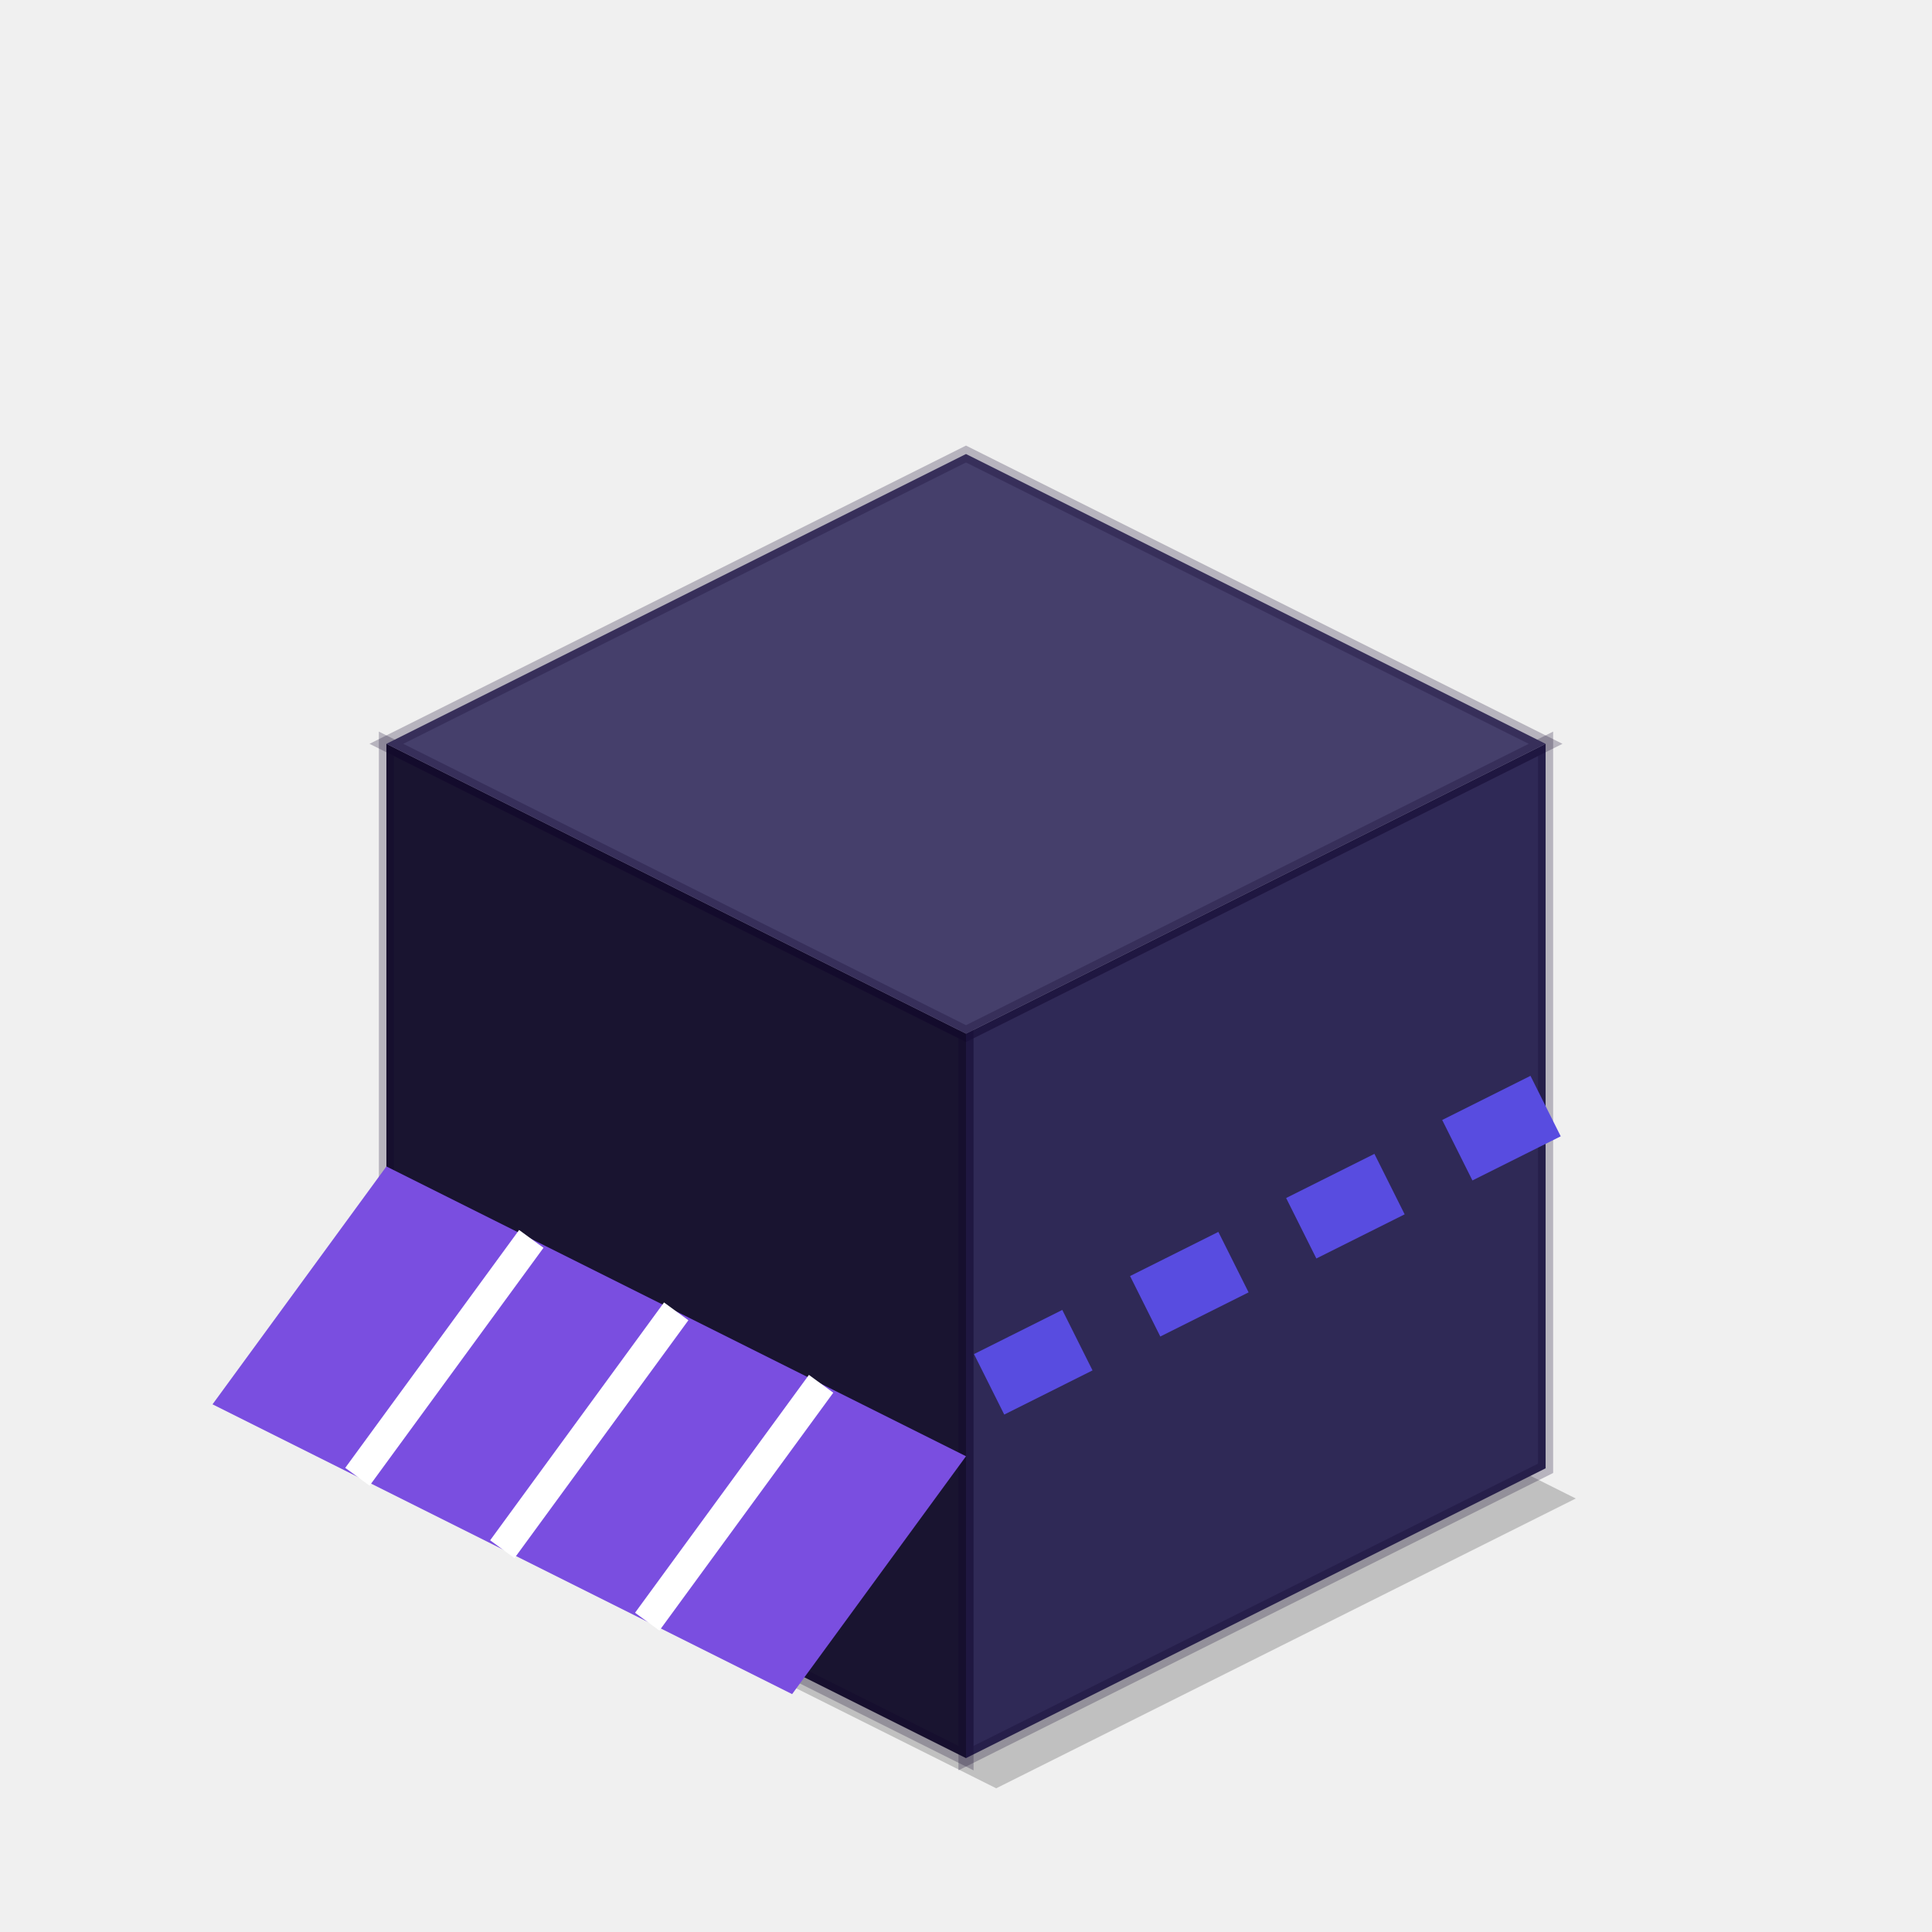
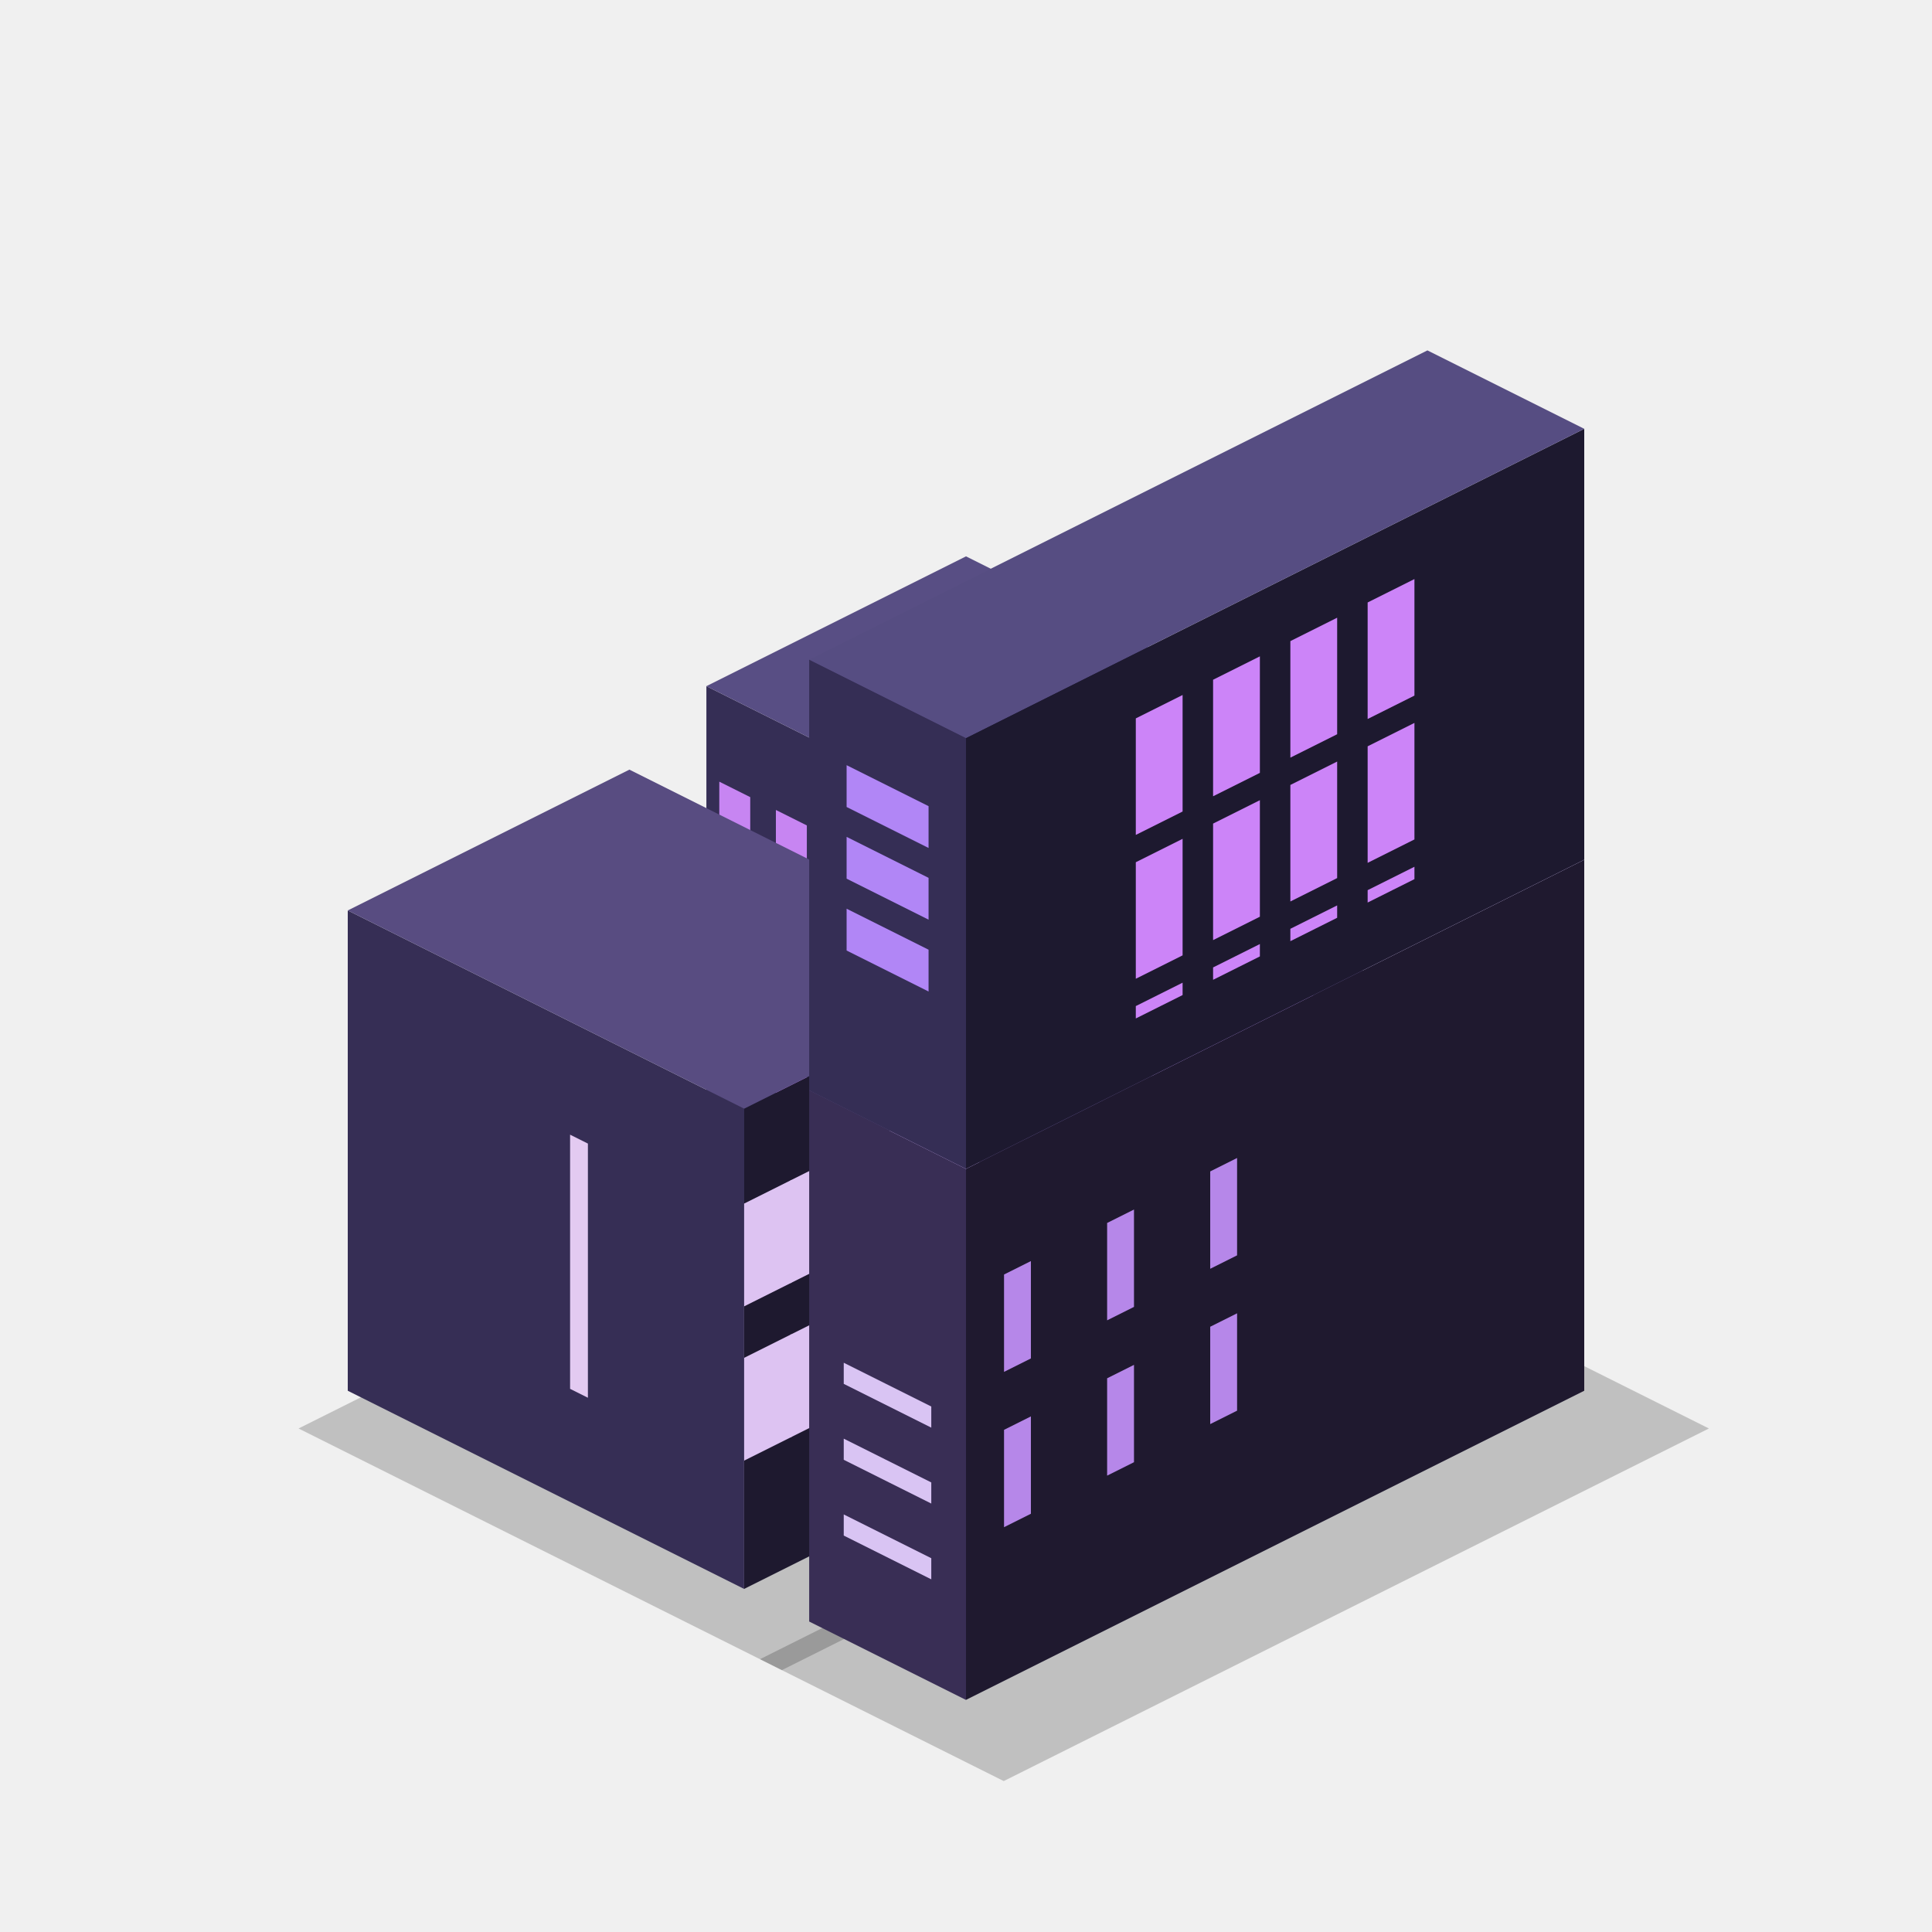
<svg xmlns="http://www.w3.org/2000/svg" version="1.1" width="128" height="128">
-   <defs />
  <g>
-     <path d="M66,80.08 L104.4,99.28 L66,118.48 L27.6,99.28 Z" fill="rgb(0,0,0)" fill-opacity="0.2" />
-     <path d="M102.4,97.28 L64,116.48 L64,68.48 L102.4,49.28 Z" fill="#2f2956" />
-     <path d="M102.4,97.28 L64,116.48 L64,68.48 L102.4,49.28 Z" fill="none" stroke="rgb(12,0,40)" stroke-opacity="0.25" stroke-width="1" />
-     <path d="M25.6,97.28 L64,116.48 L64,68.48 L25.6,49.28 Z" fill="#191430" />
-     <path d="M25.6,97.28 L64,116.48 L64,68.48 L25.6,49.28 Z" fill="none" stroke="rgb(12,0,40)" stroke-opacity="0.25" stroke-width="1" />
-     <path d="M64,30.08 L102.4,49.28 L64,68.48 L25.6,49.28 Z" fill="#453f6b" />
-     <path d="M64,30.08 L102.4,49.28 L64,68.48 L25.6,49.28 Z" fill="none" stroke="rgb(12,0,40)" stroke-opacity="0.25" stroke-width="1" />
-     <path d="M102.4,73.28 L64,92.48" fill="none" stroke="rgb(88,76,224)" stroke-width="4.48" stroke-dasharray="6.54,5.02" />
-     <path d="M25.6,77.28 L64,96.48 L52.48,112.24 L14.08,93.04 Z" fill="#7a4ee0" />
-     <path d="M35.2,82.08 L23.68,97.84" fill="none" stroke="#fff" stroke-width="2" />
-     <path d="M44.8,86.88 L33.28,102.64" fill="none" stroke="#fff" stroke-width="2" />
-     <path d="M54.4,91.68 L42.88,107.44" fill="none" stroke="#fff" stroke-width="2" />
+     <rect x="8.64" y="8.64" width="32.02" height="22.96" fill="rgba(0,0,0,0.20)" transform="matrix(1,0.5,-1,0.5,66.50,62.64)" />
+     <g transform="translate(73.06,58.59) skewY(-26.565)">
+       <rect x="0" y="0" width="17.20" height="34.80" fill="rgb(29,25,47)" />
+       <line x1="3.25" y1="2.90" x2="13.95" y2="2.90" stroke="rgb(183,149,226)" stroke-width="2" stroke-linecap="butt" />
+       <line x1="3.25" y1="8.70" x2="13.95" y2="8.70" stroke="rgb(183,149,226)" stroke-width="2" stroke-linecap="butt" />
+       <line x1="3.25" y1="14.50" x2="13.95" y2="14.50" stroke="rgb(183,149,226)" stroke-width="2" stroke-linecap="butt" />
+       <line x1="3.25" y1="20.30" x2="13.95" y2="20.30" stroke="rgb(183,149,226)" stroke-width="2" stroke-linecap="butt" />
+       <line x1="3.25" y1="26.10" x2="13.95" y2="26.10" stroke="rgb(183,149,226)" stroke-width="2" stroke-linecap="butt" />
+     </g>
+     <g transform="translate(46.80,45.46) skewY(26.565)">
+       <rect x="0" y="0" width="26.26" height="34.80" fill="rgb(53,46,85)" />
+       <line x1="1.88" y1="5.90" x2="1.88" y2="28.90" stroke="rgb(199,133,242)" stroke-width="2.05" stroke-linecap="butt" stroke-dasharray="7.12,5.78" />
+       <line x1="5.63" y1="5.90" x2="5.63" y2="28.90" stroke="rgb(199,133,242)" stroke-width="2.05" stroke-linecap="butt" stroke-dasharray="7.12,5.78" />
+       <line x1="9.38" y1="5.90" x2="9.38" y2="28.90" stroke="rgb(199,133,242)" stroke-width="2.05" stroke-linecap="butt" stroke-dasharray="7.12,5.78" />
+       <line x1="13.13" y1="5.90" x2="13.13" y2="28.90" stroke="rgb(199,133,242)" stroke-width="2.05" stroke-linecap="butt" stroke-dasharray="7.12,5.78" />
+       <line x1="16.88" y1="5.90" x2="16.88" y2="28.90" stroke="rgb(199,133,242)" stroke-width="2.05" stroke-linecap="butt" stroke-dasharray="7.12,5.78" />
+     </g>
+     <rect x="11.52" y="11.52" width="26.26" height="17.20" fill="rgb(88,78,132)" transform="matrix(1,0.5,-1,0.5,64.00,25.34)" />
+     <rect x="8.64" y="30.94" width="32.02" height="24.42" fill="rgba(0,0,0,0.20)" transform="matrix(1,0.5,-1,0.5,66.50,62.64)" />
+     <g transform="translate(49.30,73.45) skewY(-26.565)">
+       <rect x="0" y="0" width="18.66" height="31.82" fill="rgb(30,25,47)" />
+       <line x1="1.55" y1="6.29" x2="1.55" y2="25.53" stroke="rgb(221,195,242)" stroke-width="3.18" stroke-linecap="butt" stroke-dasharray="6.81,3.41" />
+       <line x1="4.66" y1="6.29" x2="4.66" y2="25.53" stroke="rgb(221,195,242)" stroke-width="3.18" stroke-linecap="butt" stroke-dasharray="6.81,3.41" />
+       <line x1="7.77" y1="6.29" x2="7.77" y2="25.53" stroke="rgb(221,195,242)" stroke-width="3.18" stroke-linecap="butt" stroke-dasharray="6.81,3.41" />
+       <line x1="10.88" y1="6.29" x2="10.88" y2="25.53" stroke="rgb(221,195,242)" stroke-width="3.18" stroke-linecap="butt" stroke-dasharray="6.81,3.41" />
+       <line x1="13.99" y1="6.29" x2="13.99" y2="25.53" stroke="rgb(221,195,242)" stroke-width="3.18" stroke-linecap="butt" stroke-dasharray="6.81,3.41" />
+     </g>
+     <g transform="translate(23.04,60.32) skewY(26.565)">
+       <rect x="0" y="0" width="26.26" height="31.82" fill="rgb(54,46,85)" />
+       <line x1="15.32" y1="7.49" x2="15.32" y2="24.33" stroke="rgb(227,202,241)" stroke-width="1.18" stroke-linecap="butt" />
+     </g>
+     <rect x="11.52" y="33.82" width="26.26" height="18.66" fill="rgb(88,76,129)" transform="matrix(1,0.5,-1,0.5,64.00,28.32)" />
+     <rect x="39.21" y="8.64" width="16.15" height="46.72" fill="rgba(0,0,0,0.20)" transform="matrix(1,0.5,-1,0.5,66.50,62.64)" />
+     <g transform="translate(64.00,77.44) skewY(-26.565)">
+       <rect x="0" y="0" width="40.96" height="35.18" fill="rgb(31,25,47)" />
+       <line x1="3.41" y1="8.26" x2="3.41" y2="26.92" stroke="rgb(182,135,233)" stroke-width="1.78" stroke-linecap="butt" stroke-dasharray="6.45,3.84" />
+       <line x1="10.24" y1="8.26" x2="10.24" y2="26.92" stroke="rgb(182,135,233)" stroke-width="1.78" stroke-linecap="butt" stroke-dasharray="6.45,3.84" />
+       <line x1="17.07" y1="8.26" x2="17.07" y2="26.92" stroke="rgb(182,135,233)" stroke-width="1.78" stroke-linecap="butt" stroke-dasharray="6.45,3.84" />
+     </g>
+     <g transform="translate(53.61,72.25) skewY(26.565)">
+       <rect x="0" y="0" width="10.39" height="35.18" fill="rgb(57,46,85)" />
+       <line x1="2.29" y1="17.59" x2="8.09" y2="17.59" stroke="rgb(217,196,243)" stroke-width="1.4" stroke-linecap="butt" stroke-dasharray="6.43,4.00" />
+       <line x1="2.29" y1="22.62" x2="8.09" y2="22.62" stroke="rgb(217,196,243)" stroke-width="1.4" stroke-linecap="butt" stroke-dasharray="6.43,4.00" />
+       <line x1="2.29" y1="27.64" x2="8.09" y2="27.64" stroke="rgb(217,196,243)" stroke-width="1.4" stroke-linecap="butt" stroke-dasharray="6.43,4.00" />
+     </g>
+     <rect x="42.09" y="11.52" width="10.39" height="40.96" fill="rgb(97,82,138)" transform="matrix(1,0.5,-1,0.5,64.00,24.96)" />
+     <g transform="translate(64.00,48.89) skewY(-26.565)">
+       <rect x="0" y="0" width="40.96" height="28.54" fill="rgb(29,25,47)" />
+       <line x1="12.80" y1="4.33" x2="12.80" y2="24.21" stroke="rgb(204,132,248)" stroke-width="3.1" stroke-linecap="butt" stroke-dasharray="7.72,1.81" />
+       <line x1="17.92" y1="4.33" x2="17.92" y2="24.21" stroke="rgb(204,132,248)" stroke-width="3.1" stroke-linecap="butt" stroke-dasharray="7.72,1.81" />
+       <line x1="23.04" y1="4.33" x2="23.04" y2="24.21" stroke="rgb(204,132,248)" stroke-width="3.1" stroke-linecap="butt" stroke-dasharray="7.72,1.81" />
+       <line x1="28.16" y1="4.33" x2="28.16" y2="24.21" stroke="rgb(204,132,248)" stroke-width="3.1" stroke-linecap="butt" stroke-dasharray="7.72,1.81" />
+     </g>
+     <g transform="translate(53.61,43.70) skewY(26.565)">
+       <rect x="0" y="0" width="10.39" height="28.54" fill="rgb(53,46,85)" />
+       <line x1="2.48" y1="7.14" x2="7.91" y2="7.14" stroke="rgb(177,134,246)" stroke-width="2.77" stroke-linecap="butt" />
+       <line x1="2.48" y1="11.89" x2="7.91" y2="11.89" stroke="rgb(177,134,246)" stroke-width="2.77" stroke-linecap="butt" />
+       <line x1="2.48" y1="16.65" x2="7.91" y2="16.65" stroke="rgb(177,134,246)" stroke-width="2.77" stroke-linecap="butt" />
+     </g>
+     <rect x="42.09" y="11.52" width="10.39" height="40.96" fill="rgb(86,77,130)" transform="matrix(1,0.5,-1,0.5,64.00,-3.59)" />
  </g>
</svg>
